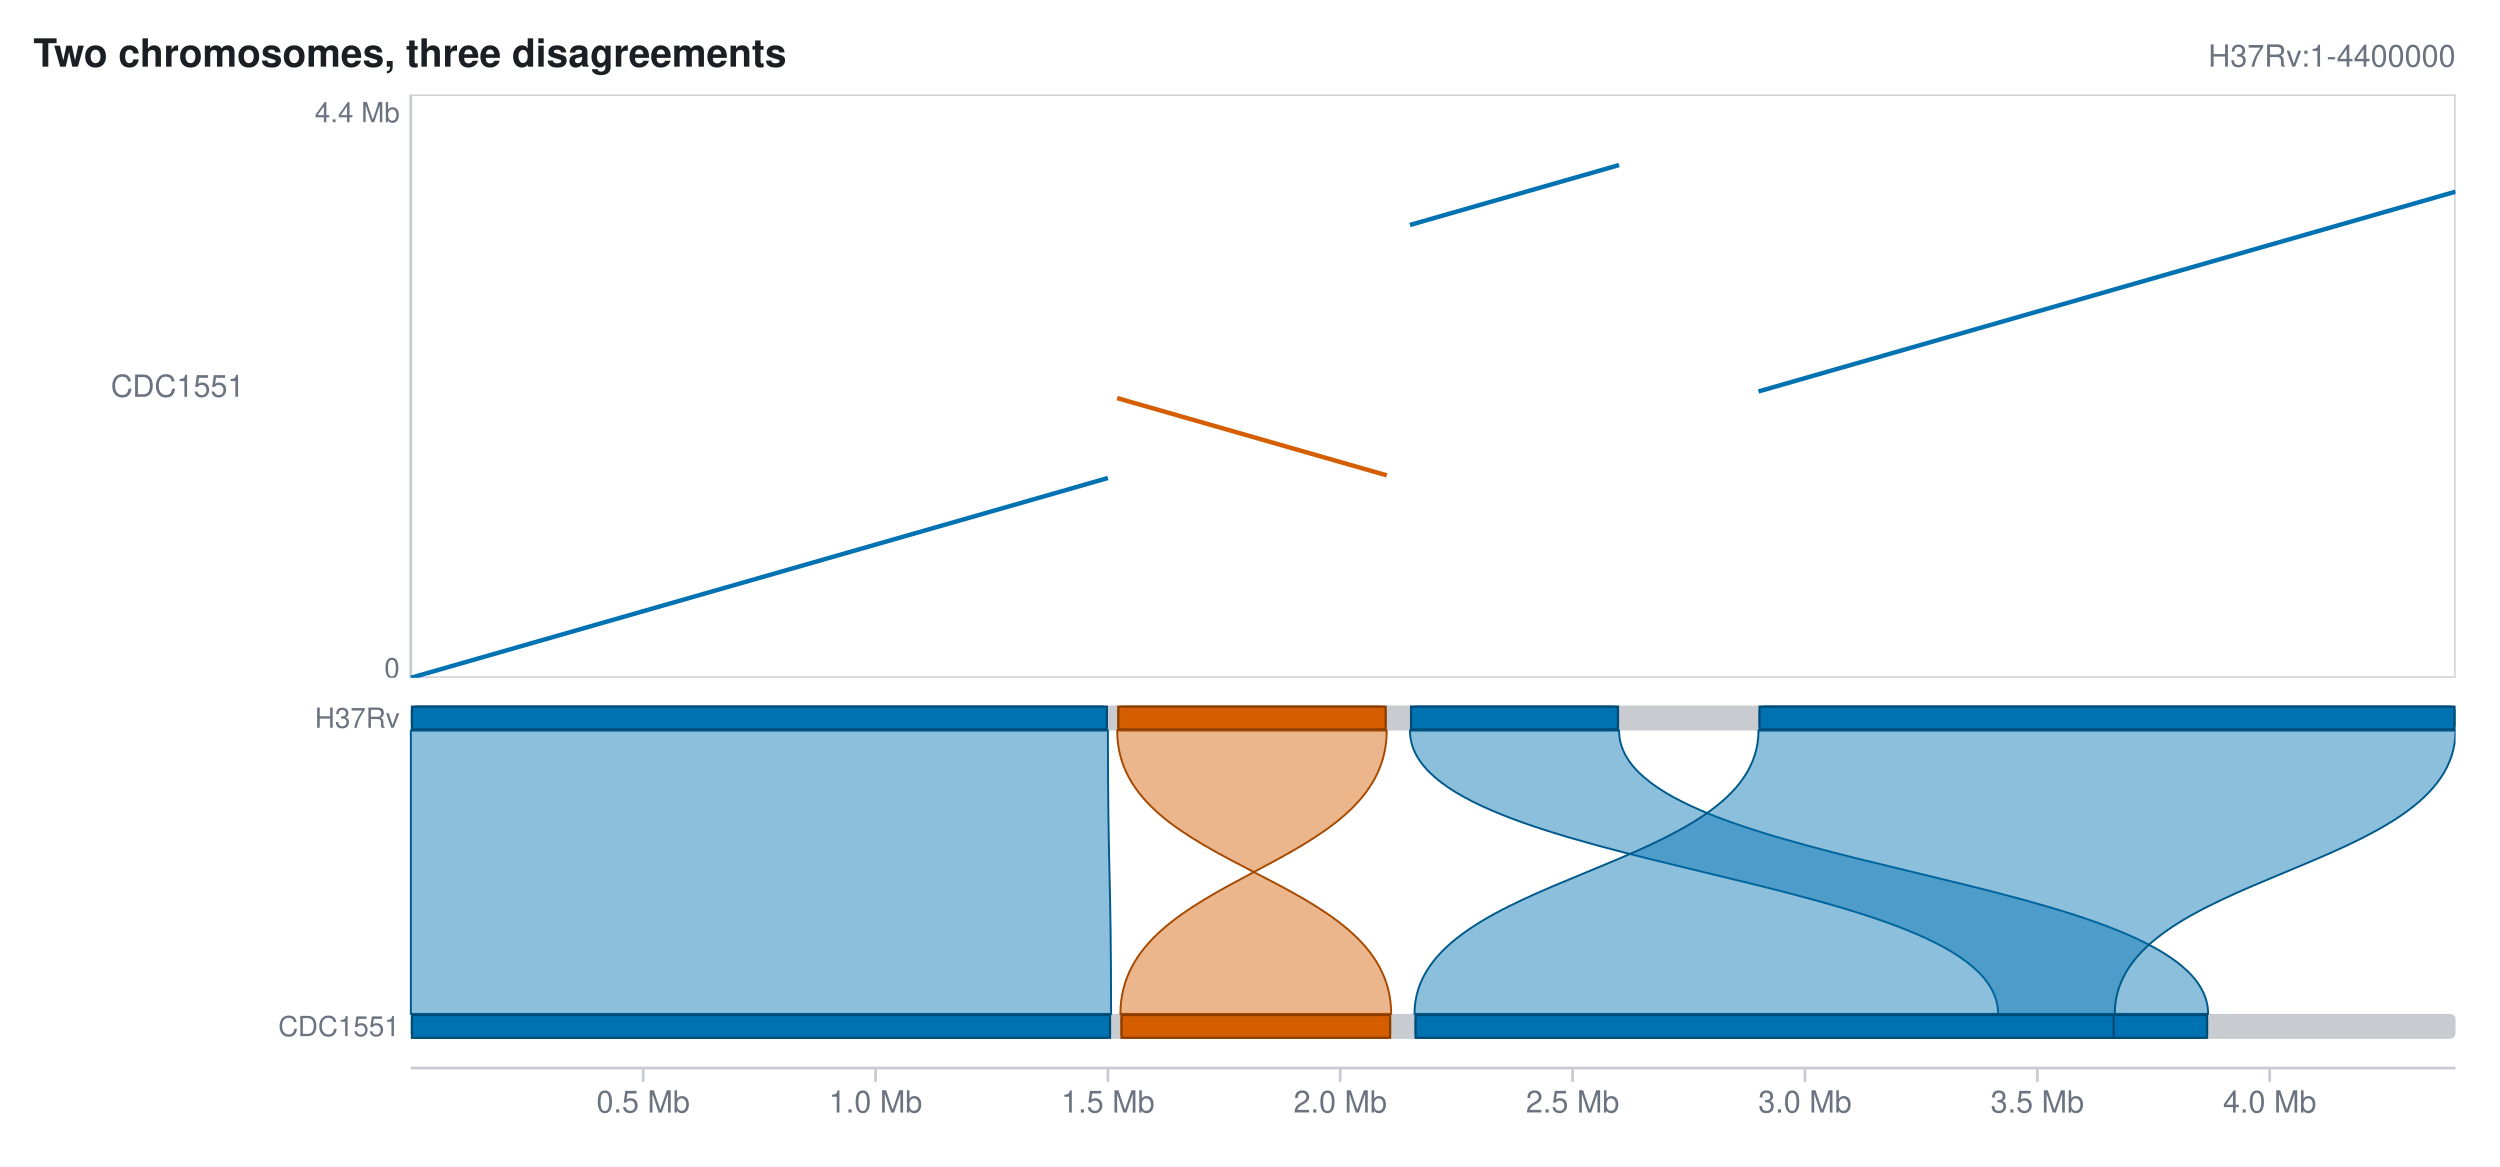
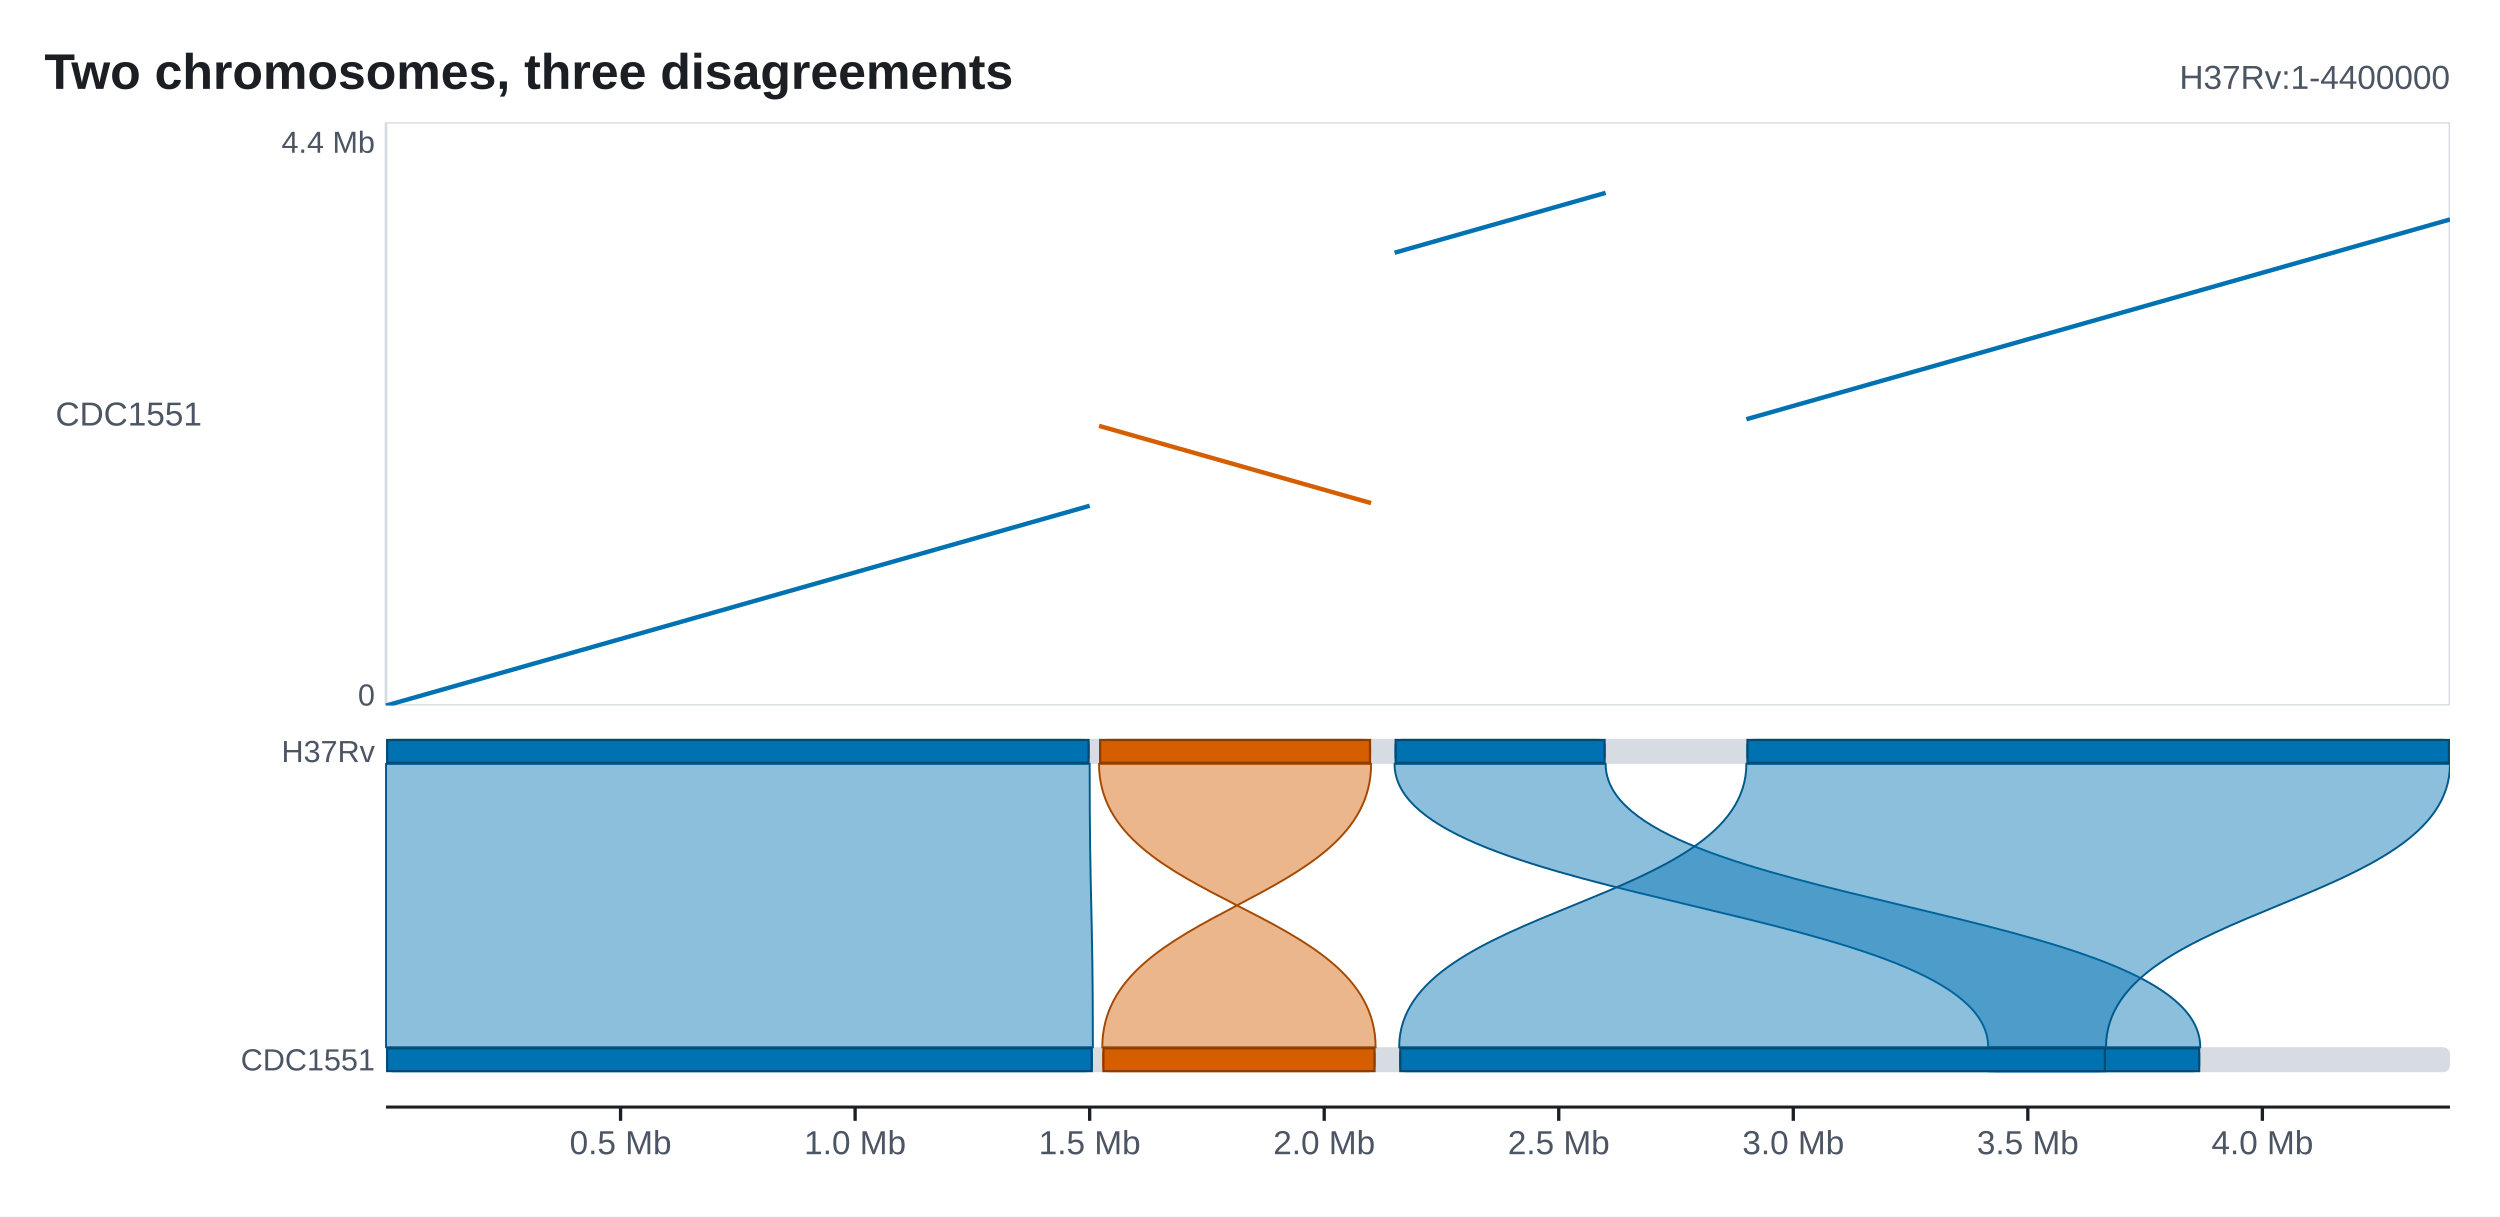
- <svg xmlns="http://www.w3.org/2000/svg" width="900" height="420" viewBox="0 0 900 420" font-family="Helvetica, Arial, sans-serif" role="img" aria-labelledby="karyon-title karyon-desc">
+ <svg xmlns="http://www.w3.org/2000/svg" width="900" height="438" viewBox="0 0 900 438" font-family="Liberation Sans, Arial, Helvetica, sans-serif" role="img" aria-labelledby="karyon-title karyon-desc">
  <defs>
    <clipPath id="karyon-clip-0">
-       <rect x="109.33" y="34" width="774.67" height="210" />
+       <rect x="97.343" y="44" width="784.657" height="210" />
    </clipPath>
    <clipPath id="karyon-clip-1">
-       <rect x="96" y="254" width="788" height="120" />
+       <rect x="82.68" y="266" width="799.32" height="120" />
    </clipPath>
    <clipPath id="karyon-clip-2">
-       <rect x="147.9" y="384" width="736.1" height="26" />
+       <rect x="138.97" y="398" width="743.03" height="26" />
    </clipPath>
  </defs>
-   <rect x="0" y="0" width="900" height="420" fill="#ffffff" />
-   <text x="12" y="24" fill="#1b1f23" font-size="14" text-anchor="start" font-weight="bold">Two chromosomes, three disagreements</text>
-   <text x="884" y="24" fill="#6b7280" font-size="11" text-anchor="end">H37Rv:1-4400000</text>
-   <text x="88" y="142.85" fill="#6b7280" font-size="11" text-anchor="end">CDC1551</text>
+   <rect x="0" y="0" width="900" height="438" fill="#ffffff" />
+   <text x="16" y="32" fill="#1b1f23" font-size="18" text-anchor="start" font-weight="bold">Two chromosomes, three disagreements</text>
+   <text x="882" y="32" fill="#4b5563" font-size="12" text-anchor="end">H37Rv:1-4400000</text>
+   <text x="72.68" y="153.2" fill="#4b5563" font-size="12" text-anchor="end">CDC1551</text>
  <g clip-path="url(#karyon-clip-0)">
-     <rect x="147.9" y="34" width="736.1" height="210" fill="none" stroke="#c8ccd1" stroke-width="1" />
+     <rect x="138.97" y="44" width="743.03" height="210" fill="none" stroke="#d7dce2" stroke-width="1" />
    <g>
-       <line x1="147.9" y1="244" x2="398.843" y2="172.082" stroke="#0072b2" stroke-width="1.6" />
+       <line x1="138.97" y1="254" x2="392.276" y2="182.082" stroke="#0072b2" stroke-width="1.6" />
    </g>
    <g>
-       <line x1="402.189" y1="143.315" x2="499.22" y2="171.123" stroke="#d55e00" stroke-width="1.6" />
+       <line x1="395.653" y1="153.315" x2="493.598" y2="181.123" stroke="#d55e00" stroke-width="1.6" />
    </g>
    <g>
-       <line x1="507.585" y1="80.986" x2="582.868" y2="59.411" stroke="#0072b2" stroke-width="1.6" />
+       <line x1="502.041" y1="90.986" x2="578.033" y2="69.411" stroke="#0072b2" stroke-width="1.6" />
    </g>
    <g>
-       <line x1="633.057" y1="140.918" x2="884" y2="69" stroke="#0072b2" stroke-width="1.6" />
+       <line x1="628.694" y1="150.918" x2="882" y2="79" stroke="#0072b2" stroke-width="1.6" />
    </g>
-     <text x="143.9" y="44" fill="#6b7280" font-size="10" text-anchor="end">4.4 Mb</text>
-     <text x="143.9" y="244" fill="#6b7280" font-size="10" text-anchor="end">0</text>
+     <text x="134.97" y="55" fill="#4b5563" font-size="11" text-anchor="end">4.4 Mb</text>
+     <text x="134.97" y="254" fill="#4b5563" font-size="11" text-anchor="end">0</text>
  </g>
  <g clip-path="url(#karyon-clip-1)">
-     <rect x="147.9" y="254" width="736.1" height="9" rx="2" fill="#c8ccd1" />
-     <rect x="147.9" y="365" width="736.1" height="9" rx="2" fill="#c8ccd1" />
+     <rect x="138.97" y="266" width="743.03" height="9" rx="2.5" fill="#d7dce2" />
+     <rect x="138.97" y="377" width="743.03" height="9" rx="2.5" fill="#d7dce2" />
    <g>
-       <path d="M147.9 263 C147.9 314 147.9 314 147.9 365 L399.989 365 C399.989 314 398.843 314 398.843 263 Z" fill="#0072b2" fill-opacity="0.45" />
-       <path d="M147.9 263 C147.9 314 147.9 314 147.9 365 L399.989 365 C399.989 314 398.843 314 398.843 263 Z" fill="none" stroke="#00598b" stroke-width="0.7" />
-       <rect x="147.9" y="254" width="250.943" height="9" rx="2" fill="#0072b2" />
-       <rect x="148.3" y="254.4" width="250.143" height="8.2" fill="none" stroke="#004a74" stroke-width="0.8" />
-       <rect x="147.9" y="365" width="252.089" height="9" rx="2" fill="#0072b2" />
-       <rect x="148.3" y="365.4" width="251.289" height="8.2" fill="none" stroke="#004a74" stroke-width="0.8" />
+       <path d="M138.97 275 C138.97 326 138.97 326 138.97 377 L393.432 377 C393.432 326 392.276 326 392.276 275 Z" fill="#0072b2" fill-opacity="0.45" />
+       <path d="M138.97 275 C138.97 326 138.97 326 138.97 377 L393.432 377 C393.432 326 392.276 326 392.276 275 Z" fill="none" stroke="#00598b" stroke-width="0.7" />
+       <rect x="138.97" y="266" width="253.306" height="9" rx="2.5" fill="#0072b2" />
+       <rect x="139.37" y="266.4" width="252.506" height="8.2" fill="none" stroke="#004a74" stroke-width="0.8" />
+       <rect x="138.97" y="377" width="254.462" height="9" rx="2.5" fill="#0072b2" />
+       <rect x="139.37" y="377.4" width="253.662" height="8.2" fill="none" stroke="#004a74" stroke-width="0.8" />
    </g>
    <g>
-       <path d="M402.189 263 C402.189 314 500.825 314 500.825 365 L403.35 365 C403.35 314 499.22 314 499.22 263 Z" fill="#d55e00" fill-opacity="0.45" />
-       <path d="M402.189 263 C402.189 314 500.825 314 500.825 365 L403.35 365 C403.35 314 499.22 314 499.22 263 Z" fill="none" stroke="#a64900" stroke-width="0.7" />
-       <rect x="402.189" y="254" width="97.031" height="9" rx="2" fill="#d55e00" />
-       <rect x="402.589" y="254.4" width="96.231" height="8.2" fill="none" stroke="#8a3d00" stroke-width="0.8" />
-       <rect x="403.35" y="365" width="97.474" height="9" rx="2" fill="#d55e00" />
-       <rect x="403.75" y="365.4" width="96.674" height="8.2" fill="none" stroke="#8a3d00" stroke-width="0.8" />
+       <path d="M395.653 275 C395.653 326 495.217 326 495.217 377 L396.825 377 C396.825 326 493.598 326 493.598 275 Z" fill="#d55e00" fill-opacity="0.45" />
+       <path d="M395.653 275 C395.653 326 495.217 326 495.217 377 L396.825 377 C396.825 326 493.598 326 493.598 275 Z" fill="none" stroke="#a64900" stroke-width="0.7" />
+       <rect x="395.653" y="266" width="97.945" height="9" rx="2.5" fill="#d55e00" />
+       <rect x="396.053" y="266.4" width="97.145" height="8.2" fill="none" stroke="#8a3d00" stroke-width="0.8" />
+       <rect x="396.825" y="377" width="98.392" height="9" rx="2.5" fill="#d55e00" />
+       <rect x="397.225" y="377.4" width="97.592" height="8.2" fill="none" stroke="#8a3d00" stroke-width="0.8" />
    </g>
    <g>
-       <path d="M507.585 263 C507.585 314 719.302 314 719.302 365 L794.929 365 C794.929 314 582.868 314 582.868 263 Z" fill="#0072b2" fill-opacity="0.45" />
-       <path d="M507.585 263 C507.585 314 719.302 314 719.302 365 L794.929 365 C794.929 314 582.868 314 582.868 263 Z" fill="none" stroke="#00598b" stroke-width="0.7" />
-       <rect x="507.585" y="254" width="75.283" height="9" rx="2" fill="#0072b2" />
-       <rect x="507.985" y="254.4" width="74.483" height="8.2" fill="none" stroke="#004a74" stroke-width="0.8" />
-       <rect x="719.302" y="365" width="75.627" height="9" rx="2" fill="#0072b2" />
-       <rect x="719.702" y="365.4" width="74.827" height="8.2" fill="none" stroke="#004a74" stroke-width="0.8" />
+       <path d="M502.041 275 C502.041 326 715.751 326 715.751 377 L792.09 377 C792.09 326 578.033 326 578.033 275 Z" fill="#0072b2" fill-opacity="0.45" />
+       <path d="M502.041 275 C502.041 326 715.751 326 715.751 377 L792.09 377 C792.09 326 578.033 326 578.033 275 Z" fill="none" stroke="#00598b" stroke-width="0.7" />
+       <rect x="502.041" y="266" width="75.992" height="9" rx="2.5" fill="#0072b2" />
+       <rect x="502.441" y="266.4" width="75.192" height="8.2" fill="none" stroke="#004a74" stroke-width="0.8" />
+       <rect x="715.751" y="377" width="76.339" height="9" rx="2.5" fill="#0072b2" />
+       <rect x="716.151" y="377.4" width="75.539" height="8.2" fill="none" stroke="#004a74" stroke-width="0.8" />
    </g>
    <g>
-       <path d="M633.057 263 C633.057 314 509.228 314 509.228 365 L761.317 365 C761.317 314 884 314 884 263 Z" fill="#0072b2" fill-opacity="0.45" />
-       <path d="M633.057 263 C633.057 314 509.228 314 509.228 365 L761.317 365 C761.317 314 884 314 884 263 Z" fill="none" stroke="#00598b" stroke-width="0.7" />
-       <rect x="633.057" y="254" width="250.943" height="9" rx="2" fill="#0072b2" />
-       <rect x="633.457" y="254.4" width="250.143" height="8.2" fill="none" stroke="#004a74" stroke-width="0.8" />
-       <rect x="509.228" y="365" width="252.089" height="9" rx="2" fill="#0072b2" />
-       <rect x="509.628" y="365.4" width="251.289" height="8.2" fill="none" stroke="#004a74" stroke-width="0.8" />
+       <path d="M628.694 275 C628.694 326 503.699 326 503.699 377 L758.162 377 C758.162 326 882 326 882 275 Z" fill="#0072b2" fill-opacity="0.45" />
+       <path d="M628.694 275 C628.694 326 503.699 326 503.699 377 L758.162 377 C758.162 326 882 326 882 275 Z" fill="none" stroke="#00598b" stroke-width="0.7" />
+       <rect x="628.694" y="266" width="253.306" height="9" rx="2.5" fill="#0072b2" />
+       <rect x="629.094" y="266.4" width="252.506" height="8.2" fill="none" stroke="#004a74" stroke-width="0.8" />
+       <rect x="503.699" y="377" width="254.462" height="9" rx="2.5" fill="#0072b2" />
+       <rect x="504.099" y="377.4" width="253.662" height="8.2" fill="none" stroke="#004a74" stroke-width="0.8" />
    </g>
-     <text x="143.9" y="262" fill="#6b7280" font-size="10" text-anchor="end">H37Rv</text>
-     <text x="143.9" y="373" fill="#6b7280" font-size="10" text-anchor="end">CDC1551</text>
+     <text x="134.97" y="274.35" fill="#4b5563" font-size="11" text-anchor="end">H37Rv</text>
+     <text x="134.97" y="385.35" fill="#4b5563" font-size="11" text-anchor="end">CDC1551</text>
  </g>
  <g clip-path="url(#karyon-clip-2)">
-     <line x1="147.9" y1="384.5" x2="884" y2="384.5" stroke="#c8ccd1" stroke-width="1" />
-     <line x1="231.548" y1="384.5" x2="231.548" y2="389.5" stroke="#c8ccd1" stroke-width="1" />
-     <text x="231.548" y="400.5" fill="#6b7280" font-size="11" text-anchor="middle">0.5 Mb</text>
-     <line x1="315.195" y1="384.5" x2="315.195" y2="389.5" stroke="#c8ccd1" stroke-width="1" />
-     <text x="315.195" y="400.5" fill="#6b7280" font-size="11" text-anchor="middle">1.0 Mb</text>
-     <line x1="398.843" y1="384.5" x2="398.843" y2="389.5" stroke="#c8ccd1" stroke-width="1" />
-     <text x="398.843" y="400.5" fill="#6b7280" font-size="11" text-anchor="middle">1.5 Mb</text>
-     <line x1="482.491" y1="384.5" x2="482.491" y2="389.5" stroke="#c8ccd1" stroke-width="1" />
-     <text x="482.491" y="400.5" fill="#6b7280" font-size="11" text-anchor="middle">2.0 Mb</text>
-     <line x1="566.138" y1="384.5" x2="566.138" y2="389.5" stroke="#c8ccd1" stroke-width="1" />
-     <text x="566.138" y="400.5" fill="#6b7280" font-size="11" text-anchor="middle">2.5 Mb</text>
-     <line x1="649.786" y1="384.5" x2="649.786" y2="389.5" stroke="#c8ccd1" stroke-width="1" />
-     <text x="649.786" y="400.5" fill="#6b7280" font-size="11" text-anchor="middle">3.0 Mb</text>
-     <line x1="733.434" y1="384.5" x2="733.434" y2="389.5" stroke="#c8ccd1" stroke-width="1" />
-     <text x="733.434" y="400.5" fill="#6b7280" font-size="11" text-anchor="middle">3.5 Mb</text>
-     <line x1="817.082" y1="384.5" x2="817.082" y2="389.5" stroke="#c8ccd1" stroke-width="1" />
-     <text x="817.082" y="400.5" fill="#6b7280" font-size="11" text-anchor="middle">4.0 Mb</text>
+     <line x1="138.97" y1="398.5" x2="882" y2="398.5" stroke="#1b1f23" stroke-width="1.2" />
+     <line x1="223.405" y1="398.5" x2="223.405" y2="403.5" stroke="#1b1f23" stroke-width="1.2" />
+     <text x="223.405" y="415.5" fill="#4b5563" font-size="12" text-anchor="middle">0.5 Mb</text>
+     <line x1="307.84" y1="398.5" x2="307.84" y2="403.5" stroke="#1b1f23" stroke-width="1.2" />
+     <text x="307.84" y="415.5" fill="#4b5563" font-size="12" text-anchor="middle">1.0 Mb</text>
+     <line x1="392.276" y1="398.5" x2="392.276" y2="403.5" stroke="#1b1f23" stroke-width="1.2" />
+     <text x="392.276" y="415.5" fill="#4b5563" font-size="12" text-anchor="middle">1.5 Mb</text>
+     <line x1="476.711" y1="398.5" x2="476.711" y2="403.5" stroke="#1b1f23" stroke-width="1.2" />
+     <text x="476.711" y="415.5" fill="#4b5563" font-size="12" text-anchor="middle">2.0 Mb</text>
+     <line x1="561.146" y1="398.5" x2="561.146" y2="403.5" stroke="#1b1f23" stroke-width="1.2" />
+     <text x="561.146" y="415.5" fill="#4b5563" font-size="12" text-anchor="middle">2.5 Mb</text>
+     <line x1="645.581" y1="398.5" x2="645.581" y2="403.5" stroke="#1b1f23" stroke-width="1.2" />
+     <text x="645.581" y="415.5" fill="#4b5563" font-size="12" text-anchor="middle">3.0 Mb</text>
+     <line x1="730.016" y1="398.5" x2="730.016" y2="403.5" stroke="#1b1f23" stroke-width="1.2" />
+     <text x="730.016" y="415.5" fill="#4b5563" font-size="12" text-anchor="middle">3.5 Mb</text>
+     <line x1="814.452" y1="398.5" x2="814.452" y2="403.5" stroke="#1b1f23" stroke-width="1.2" />
+     <text x="814.452" y="415.5" fill="#4b5563" font-size="12" text-anchor="middle">4.0 Mb</text>
  </g>
</svg>
